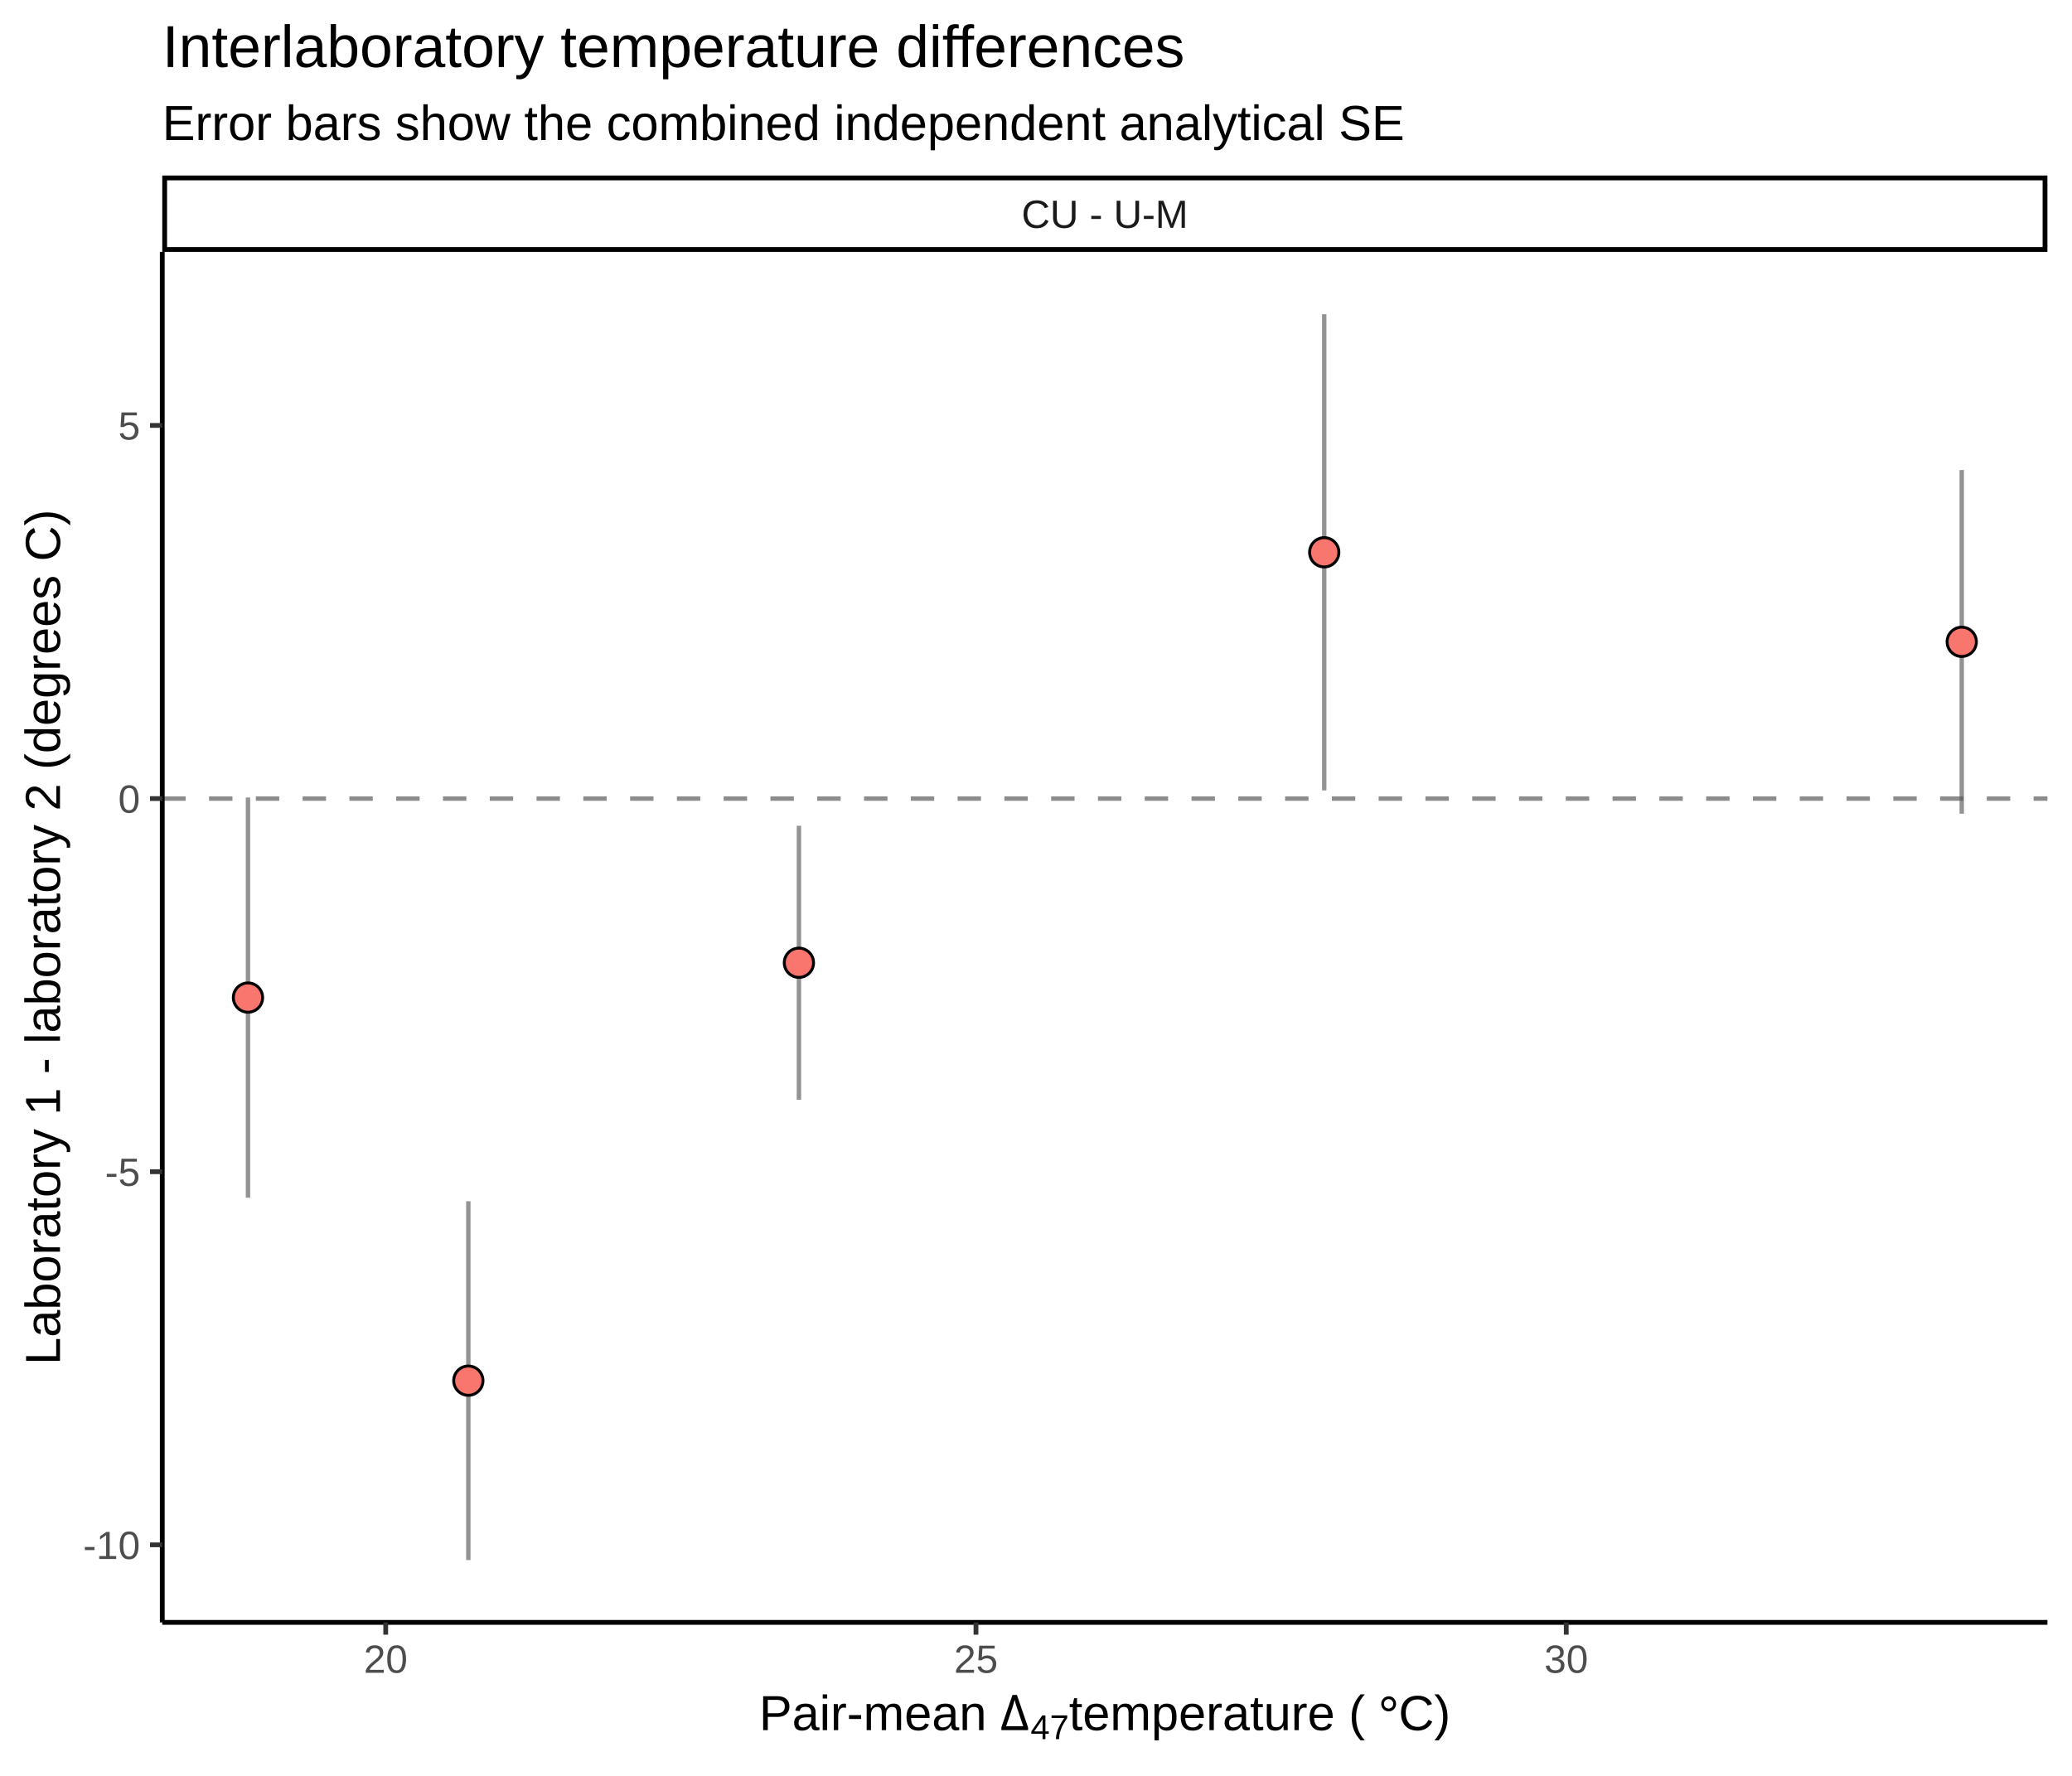
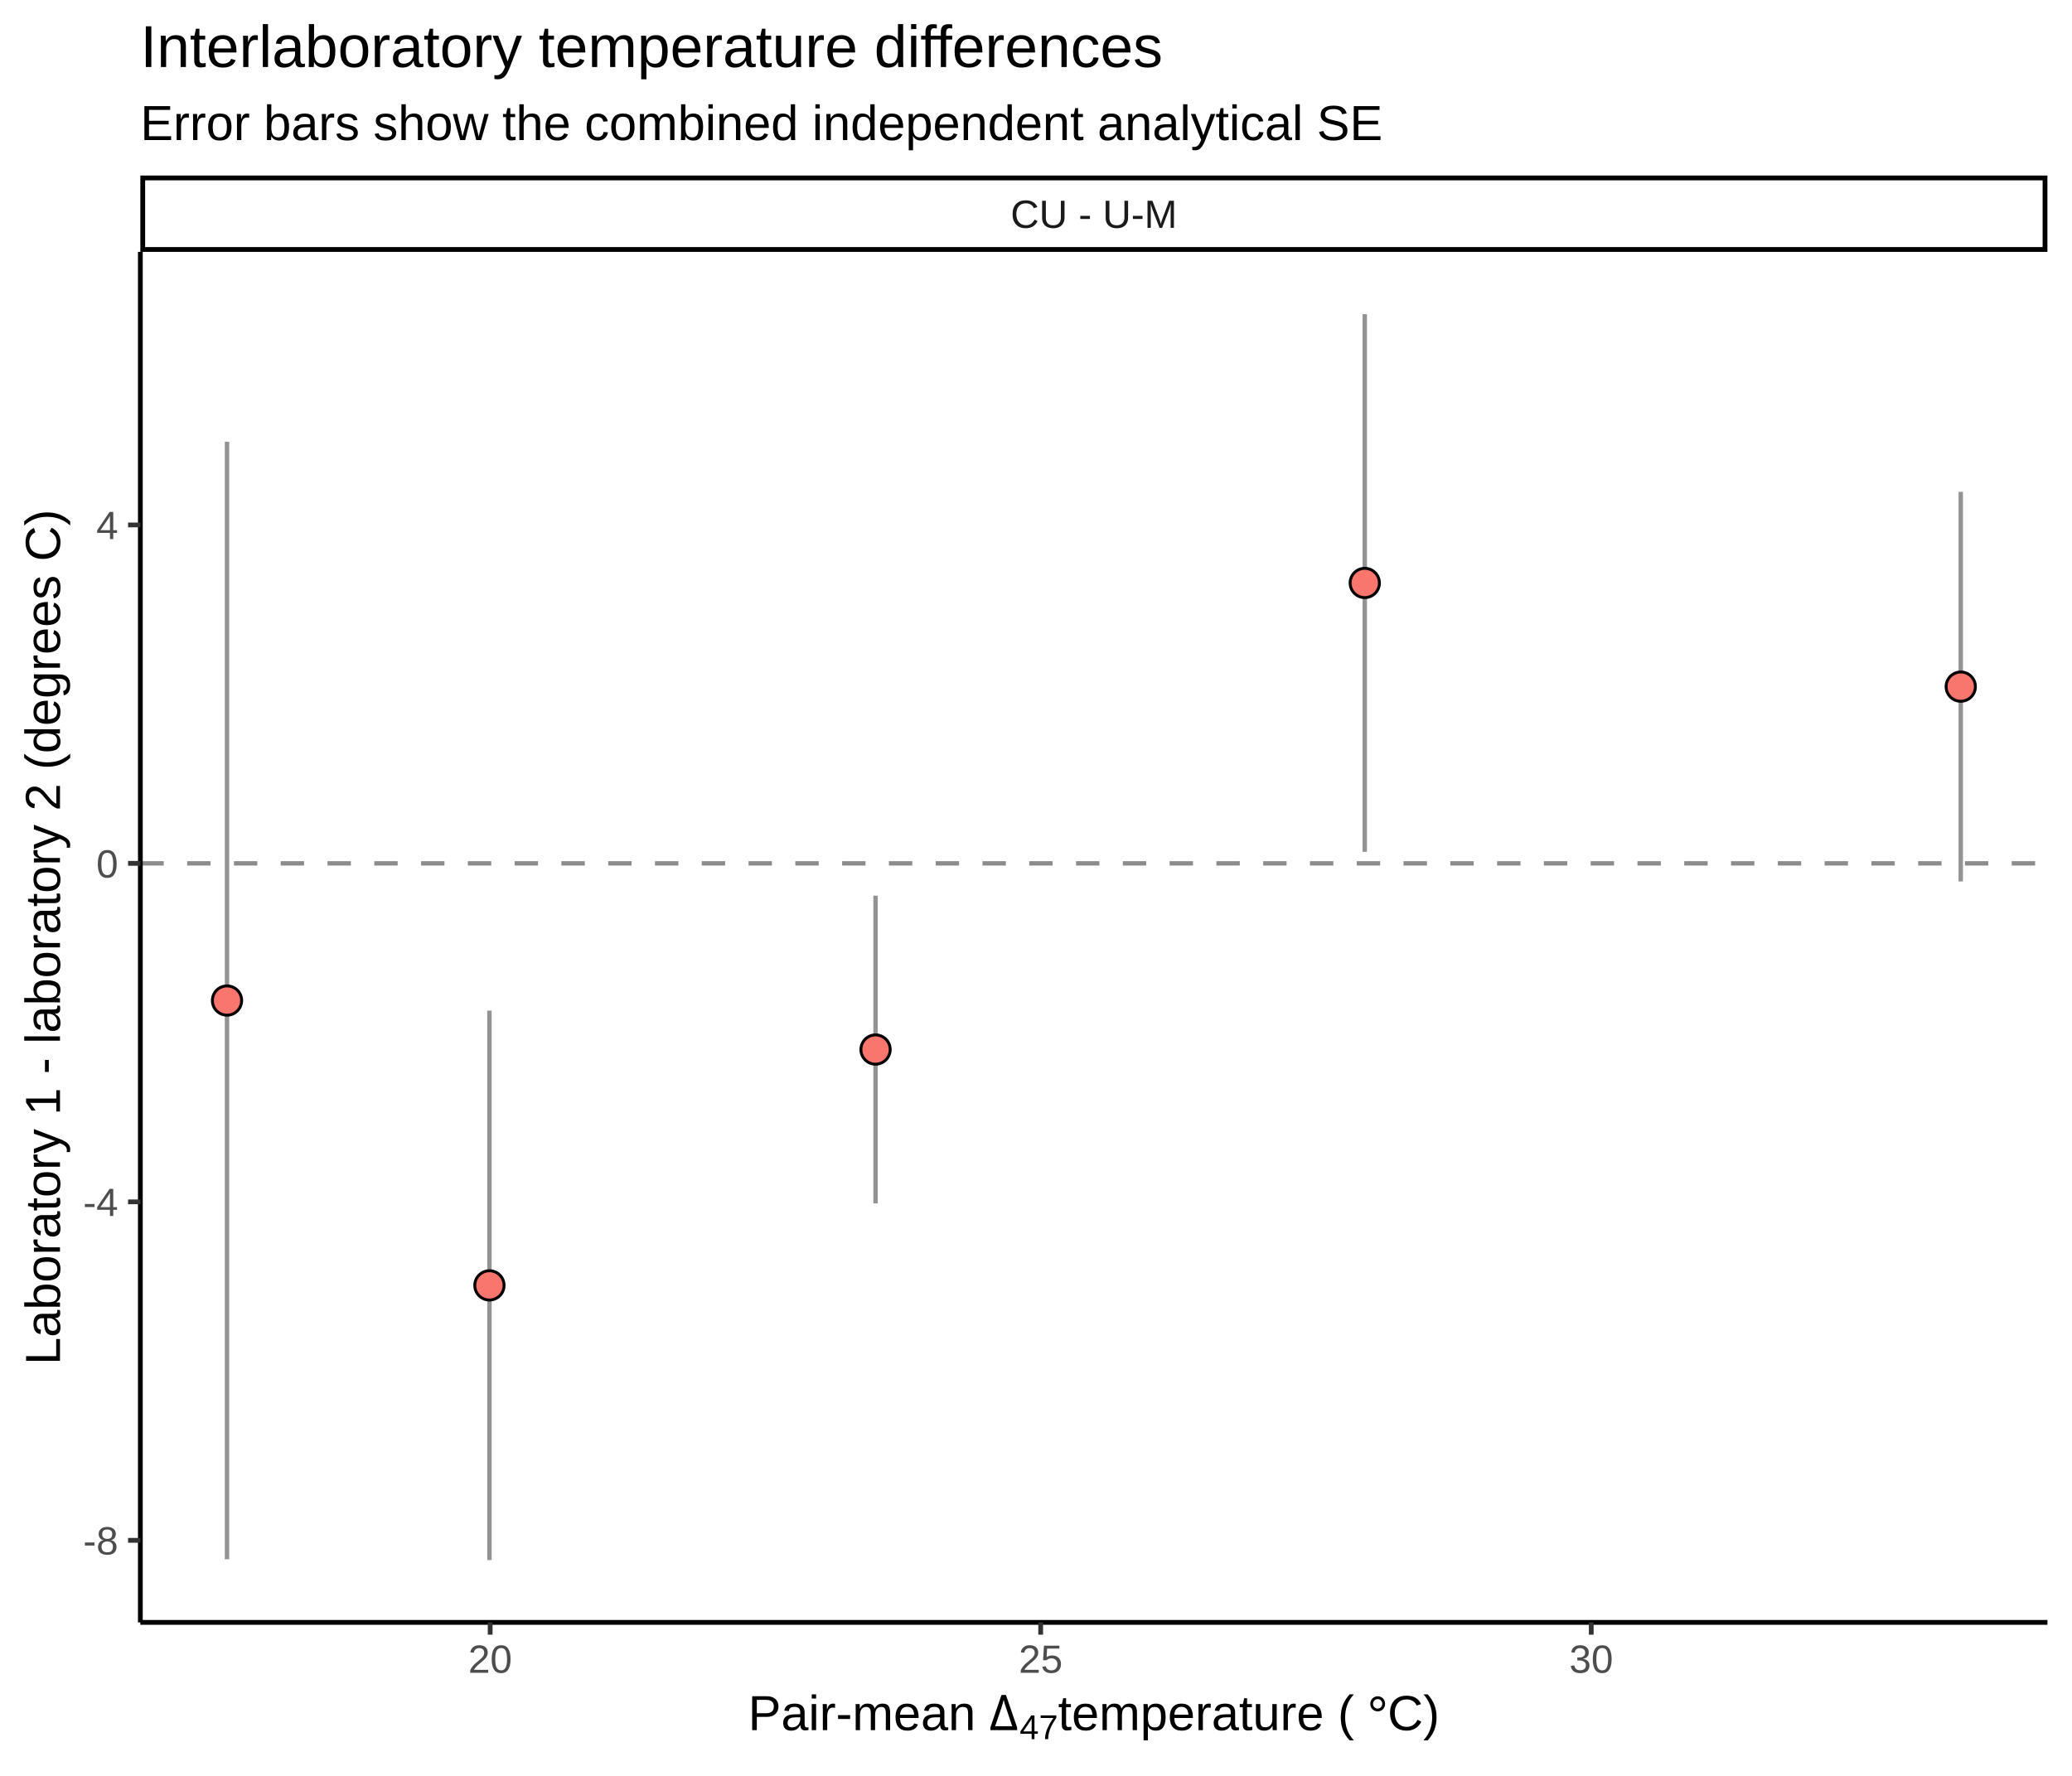
<svg xmlns="http://www.w3.org/2000/svg" class="svglite" width="504.00pt" height="432.00pt" viewBox="0 0 504.00 432.00">
  <defs>
    <style type="text/css">
    .svglite line, .svglite polyline, .svglite polygon, .svglite path, .svglite rect, .svglite circle {
      fill: none;
      stroke: #000000;
      stroke-linecap: round;
      stroke-linejoin: round;
      stroke-miterlimit: 10.00;
    }
    .svglite text {
      white-space: pre;
    }
  </style>
  </defs>
  <rect width="100%" height="100%" style="stroke: none; fill: #FFFFFF;" />
  <defs>
    <clipPath id="cpMC4wMHw1MDQuMDB8MC4wMHw0MzIuMDA=">
      <rect x="0.00" y="0.00" width="504.00" height="432.00" />
    </clipPath>
  </defs>
  <g clip-path="url(#cpMC4wMHw1MDQuMDB8MC4wMHw0MzIuMDA=)">
-     <rect x="-0" y="0.00" width="504.00" height="432.00" style="stroke-width: 1.16; stroke: #FFFFFF; fill: #FFFFFF;" />
+     <rect x="0.00" y="0.00" width="504.00" height="432.00" style="stroke-width: 1.16; stroke: #FFFFFF; fill: #FFFFFF;" />
  </g>
  <defs>
-     <clipPath id="cpMzkuNDd8NDk4LjAyfDYxLjI3fDM5NC42Ng==">
-       <rect x="39.47" y="61.27" width="458.55" height="333.38" />
+     <clipPath id="cpMzQuMTR8NDk4LjAyfDYxLjI3fDM5NC42Ng==">
+       <rect x="34.14" y="61.27" width="463.88" height="333.38" />
    </clipPath>
  </defs>
-   <g clip-path="url(#cpMzkuNDd8NDk4LjAyfDYxLjI3fDM5NC42Ng==)">
-     <rect x="39.47" y="61.27" width="458.55" height="333.38" style="stroke-width: 1.16; stroke: none; fill: #FFFFFF;" />
-     <line x1="39.47" y1="194.26" x2="498.02" y2="194.26" style="stroke-width: 1.07; stroke: #8C8C8C; stroke-dasharray: 5.69,5.69; stroke-linecap: butt;" />
-     <polyline points="113.92,292.21 113.92,292.21 " style="stroke-width: 1.07; stroke: #595959; stroke-opacity: 0.65; stroke-linecap: butt;" />
-     <polyline points="113.92,292.21 113.92,379.50 " style="stroke-width: 1.07; stroke: #595959; stroke-opacity: 0.65; stroke-linecap: butt;" />
-     <polyline points="113.92,379.50 113.92,379.50 " style="stroke-width: 1.07; stroke: #595959; stroke-opacity: 0.65; stroke-linecap: butt;" />
-     <polyline points="322.11,76.43 322.11,76.43 " style="stroke-width: 1.07; stroke: #595959; stroke-opacity: 0.65; stroke-linecap: butt;" />
-     <polyline points="322.11,76.43 322.11,192.27 " style="stroke-width: 1.07; stroke: #595959; stroke-opacity: 0.65; stroke-linecap: butt;" />
-     <polyline points="322.11,192.27 322.11,192.27 " style="stroke-width: 1.07; stroke: #595959; stroke-opacity: 0.65; stroke-linecap: butt;" />
-     <polyline points="60.32,193.99 60.32,193.99 " style="stroke-width: 1.07; stroke: #595959; stroke-opacity: 0.65; stroke-linecap: butt;" />
-     <polyline points="60.32,193.99 60.32,291.35 " style="stroke-width: 1.07; stroke: #595959; stroke-opacity: 0.65; stroke-linecap: butt;" />
-     <polyline points="60.32,291.35 60.32,291.35 " style="stroke-width: 1.07; stroke: #595959; stroke-opacity: 0.65; stroke-linecap: butt;" />
-     <polyline points="194.33,200.87 194.33,200.87 " style="stroke-width: 1.07; stroke: #595959; stroke-opacity: 0.65; stroke-linecap: butt;" />
-     <polyline points="194.33,200.87 194.33,267.52 " style="stroke-width: 1.07; stroke: #595959; stroke-opacity: 0.65; stroke-linecap: butt;" />
-     <polyline points="194.33,267.52 194.33,267.52 " style="stroke-width: 1.07; stroke: #595959; stroke-opacity: 0.65; stroke-linecap: butt;" />
-     <polyline points="477.18,114.33 477.18,114.33 " style="stroke-width: 1.07; stroke: #595959; stroke-opacity: 0.65; stroke-linecap: butt;" />
-     <polyline points="477.18,114.33 477.18,197.94 " style="stroke-width: 1.07; stroke: #595959; stroke-opacity: 0.65; stroke-linecap: butt;" />
-     <polyline points="477.18,197.94 477.18,197.94 " style="stroke-width: 1.07; stroke: #595959; stroke-opacity: 0.65; stroke-linecap: butt;" />
-     <circle cx="113.92" cy="335.86" r="3.56" style="stroke-width: 0.71; fill: #F8766D;" />
-     <circle cx="322.11" cy="134.35" r="3.56" style="stroke-width: 0.71; fill: #F8766D;" />
-     <circle cx="60.32" cy="242.67" r="3.56" style="stroke-width: 0.71; fill: #F8766D;" />
-     <circle cx="194.33" cy="234.20" r="3.56" style="stroke-width: 0.71; fill: #F8766D;" />
-     <circle cx="477.18" cy="156.13" r="3.56" style="stroke-width: 0.71; fill: #F8766D;" />
+   <g clip-path="url(#cpMzQuMTR8NDk4LjAyfDYxLjI3fDM5NC42Ng==)">
+     <rect x="34.14" y="61.27" width="463.88" height="333.38" style="stroke-width: 1.16; stroke: none; fill: #FFFFFF;" />
+     <line x1="34.14" y1="210.02" x2="498.02" y2="210.02" style="stroke-width: 1.07; stroke: #8C8C8C; stroke-dasharray: 5.69,5.69; stroke-linecap: butt;" />
+     <polyline points="119.05,245.85 119.05,245.85 " style="stroke-width: 1.07; stroke: #595959; stroke-opacity: 0.65; stroke-linecap: butt;" />
+     <polyline points="119.05,245.85 119.05,379.50 " style="stroke-width: 1.07; stroke: #595959; stroke-opacity: 0.65; stroke-linecap: butt;" />
+     <polyline points="119.05,379.50 119.05,379.50 " style="stroke-width: 1.07; stroke: #595959; stroke-opacity: 0.65; stroke-linecap: butt;" />
+     <polyline points="331.97,76.43 331.97,76.43 " style="stroke-width: 1.07; stroke: #595959; stroke-opacity: 0.65; stroke-linecap: butt;" />
+     <polyline points="331.97,76.43 331.97,207.20 " style="stroke-width: 1.07; stroke: #595959; stroke-opacity: 0.65; stroke-linecap: butt;" />
+     <polyline points="331.97,207.20 331.97,207.20 " style="stroke-width: 1.07; stroke: #595959; stroke-opacity: 0.65; stroke-linecap: butt;" />
+     <polyline points="212.97,217.88 212.97,217.88 " style="stroke-width: 1.07; stroke: #595959; stroke-opacity: 0.65; stroke-linecap: butt;" />
+     <polyline points="212.97,217.88 212.97,292.75 " style="stroke-width: 1.07; stroke: #595959; stroke-opacity: 0.65; stroke-linecap: butt;" />
+     <polyline points="212.97,292.75 212.97,292.75 " style="stroke-width: 1.07; stroke: #595959; stroke-opacity: 0.65; stroke-linecap: butt;" />
+     <polyline points="476.94,119.64 476.94,119.64 " style="stroke-width: 1.07; stroke: #595959; stroke-opacity: 0.65; stroke-linecap: butt;" />
+     <polyline points="476.94,119.64 476.94,214.42 " style="stroke-width: 1.07; stroke: #595959; stroke-opacity: 0.65; stroke-linecap: butt;" />
+     <polyline points="476.94,214.42 476.94,214.42 " style="stroke-width: 1.07; stroke: #595959; stroke-opacity: 0.65; stroke-linecap: butt;" />
+     <polyline points="55.22,107.47 55.22,107.47 " style="stroke-width: 1.07; stroke: #595959; stroke-opacity: 0.65; stroke-linecap: butt;" />
+     <polyline points="55.22,107.47 55.22,379.30 " style="stroke-width: 1.07; stroke: #595959; stroke-opacity: 0.65; stroke-linecap: butt;" />
+     <polyline points="55.22,379.30 55.22,379.30 " style="stroke-width: 1.07; stroke: #595959; stroke-opacity: 0.65; stroke-linecap: butt;" />
+     <circle cx="119.05" cy="312.68" r="3.56" style="stroke-width: 0.71; fill: #F8766D;" />
+     <circle cx="331.97" cy="141.81" r="3.56" style="stroke-width: 0.71; fill: #F8766D;" />
+     <circle cx="212.97" cy="255.31" r="3.56" style="stroke-width: 0.71; fill: #F8766D;" />
+     <circle cx="476.94" cy="167.03" r="3.56" style="stroke-width: 0.71; fill: #F8766D;" />
+     <circle cx="55.22" cy="243.39" r="3.56" style="stroke-width: 0.71; fill: #F8766D;" />
  </g>
  <g clip-path="url(#cpMC4wMHw1MDQuMDB8MC4wMHw0MzIuMDA=)">
</g>
  <defs>
-     <clipPath id="cpMzkuNDd8NDk4LjAyfDQyLjcwfDYxLjI3">
-       <rect x="39.47" y="42.70" width="458.55" height="18.57" />
+     <clipPath id="cpMzQuMTR8NDk4LjAyfDQyLjcwfDYxLjI3">
+       <rect x="34.14" y="42.70" width="463.88" height="18.57" />
    </clipPath>
  </defs>
-   <g clip-path="url(#cpMzkuNDd8NDk4LjAyfDQyLjcwfDYxLjI3)">
-     <rect x="39.47" y="42.70" width="458.55" height="18.57" style="stroke-width: 2.33; fill: #FFFFFF;" />
-     <text x="268.75" y="55.43" text-anchor="middle" style="font-size: 9.60px;fill: #1A1A1A; font-family: &quot;Arial&quot;;" textLength="40.49px" lengthAdjust="spacingAndGlyphs">CU - U-M</text>
+   <g clip-path="url(#cpMzQuMTR8NDk4LjAyfDQyLjcwfDYxLjI3)">
+     <rect x="34.14" y="42.70" width="463.88" height="18.57" style="stroke-width: 2.33; fill: #FFFFFF;" />
+     <text x="266.08" y="55.43" text-anchor="middle" style="font-size: 9.60px;fill: #1A1A1A; font-family: &quot;Arial&quot;;" textLength="40.49px" lengthAdjust="spacingAndGlyphs">CU - U-M</text>
  </g>
  <g clip-path="url(#cpMC4wMHw1MDQuMDB8MC4wMHw0MzIuMDA=)">
-     <polyline points="39.47,394.66 498.02,394.66 " style="stroke-width: 1.16; stroke-linecap: butt;" />
-     <polyline points="93.82,397.65 93.82,394.66 " style="stroke-width: 1.16; stroke: #333333; stroke-linecap: butt;" />
-     <polyline points="237.40,397.65 237.40,394.66 " style="stroke-width: 1.16; stroke: #333333; stroke-linecap: butt;" />
-     <polyline points="380.98,397.65 380.98,394.66 " style="stroke-width: 1.16; stroke: #333333; stroke-linecap: butt;" />
-     <text x="93.82" y="406.92" text-anchor="middle" style="font-size: 9.60px;fill: #4D4D4D; font-family: &quot;Arial&quot;;" textLength="10.67px" lengthAdjust="spacingAndGlyphs">20</text>
-     <text x="237.40" y="406.92" text-anchor="middle" style="font-size: 9.60px;fill: #4D4D4D; font-family: &quot;Arial&quot;;" textLength="10.67px" lengthAdjust="spacingAndGlyphs">25</text>
-     <text x="380.98" y="406.92" text-anchor="middle" style="font-size: 9.60px;fill: #4D4D4D; font-family: &quot;Arial&quot;;" textLength="10.67px" lengthAdjust="spacingAndGlyphs">30</text>
-     <polyline points="39.47,394.66 39.47,61.27 " style="stroke-width: 1.16; stroke-linecap: butt;" />
-     <text x="34.09" y="379.24" text-anchor="end" style="font-size: 9.60px;fill: #4D4D4D; font-family: &quot;Arial&quot;;" textLength="13.87px" lengthAdjust="spacingAndGlyphs">-10</text>
-     <text x="34.09" y="288.47" text-anchor="end" style="font-size: 9.60px;fill: #4D4D4D; font-family: &quot;Arial&quot;;" textLength="8.53px" lengthAdjust="spacingAndGlyphs">-5</text>
-     <text x="34.09" y="197.70" text-anchor="end" style="font-size: 9.60px;fill: #4D4D4D; font-family: &quot;Arial&quot;;" textLength="5.34px" lengthAdjust="spacingAndGlyphs">0</text>
-     <text x="34.09" y="106.93" text-anchor="end" style="font-size: 9.60px;fill: #4D4D4D; font-family: &quot;Arial&quot;;" textLength="5.34px" lengthAdjust="spacingAndGlyphs">5</text>
-     <polyline points="36.49,375.80 39.47,375.80 " style="stroke-width: 1.16; stroke: #333333; stroke-linecap: butt;" />
-     <polyline points="36.49,285.03 39.47,285.03 " style="stroke-width: 1.16; stroke: #333333; stroke-linecap: butt;" />
-     <polyline points="36.49,194.26 39.47,194.26 " style="stroke-width: 1.16; stroke: #333333; stroke-linecap: butt;" />
-     <polyline points="36.49,103.49 39.47,103.49 " style="stroke-width: 1.16; stroke: #333333; stroke-linecap: butt;" />
-     <text x="184.65" y="420.87" style="font-size: 12.00px; font-family: &quot;Arial&quot;;" textLength="58.69px" lengthAdjust="spacingAndGlyphs">Pair-mean </text>
-     <text x="243.34" y="420.87" style="font-size: 12.00px; font-family: &quot;Symbol&quot;;" textLength="7.34px" lengthAdjust="spacingAndGlyphs">Δ</text>
-     <text x="250.68" y="423.07" style="font-size: 8.40px; font-family: &quot;Arial&quot;;" textLength="9.33px" lengthAdjust="spacingAndGlyphs">47</text>
-     <text x="260.01" y="420.87" style="font-size: 12.00px; font-family: &quot;Arial&quot;;" textLength="75.36px" lengthAdjust="spacingAndGlyphs"> temperature (</text>
-     <text x="335.38" y="420.87" style="font-size: 12.00px; font-family: &quot;Symbol&quot;;" textLength="4.80px" lengthAdjust="spacingAndGlyphs">°</text>
-     <text x="340.18" y="420.87" style="font-size: 12.00px; font-family: &quot;Arial&quot;;" textLength="12.66px" lengthAdjust="spacingAndGlyphs">C)</text>
+     <polyline points="34.14,394.66 498.02,394.66 " style="stroke-width: 1.16; stroke-linecap: butt;" />
+     <polyline points="119.23,397.65 119.23,394.66 " style="stroke-width: 1.16; stroke: #333333; stroke-linecap: butt;" />
+     <polyline points="253.14,397.65 253.14,394.66 " style="stroke-width: 1.16; stroke: #333333; stroke-linecap: butt;" />
+     <polyline points="387.06,397.65 387.06,394.66 " style="stroke-width: 1.16; stroke: #333333; stroke-linecap: butt;" />
+     <text x="119.23" y="406.92" text-anchor="middle" style="font-size: 9.60px;fill: #4D4D4D; font-family: &quot;Arial&quot;;" textLength="10.67px" lengthAdjust="spacingAndGlyphs">20</text>
+     <text x="253.14" y="406.92" text-anchor="middle" style="font-size: 9.60px;fill: #4D4D4D; font-family: &quot;Arial&quot;;" textLength="10.67px" lengthAdjust="spacingAndGlyphs">25</text>
+     <text x="387.06" y="406.92" text-anchor="middle" style="font-size: 9.60px;fill: #4D4D4D; font-family: &quot;Arial&quot;;" textLength="10.67px" lengthAdjust="spacingAndGlyphs">30</text>
+     <polyline points="34.14,394.66 34.14,61.27 " style="stroke-width: 1.16; stroke-linecap: butt;" />
+     <text x="28.76" y="378.14" text-anchor="end" style="font-size: 9.60px;fill: #4D4D4D; font-family: &quot;Arial&quot;;" textLength="8.53px" lengthAdjust="spacingAndGlyphs">-8</text>
+     <text x="28.76" y="295.80" text-anchor="end" style="font-size: 9.60px;fill: #4D4D4D; font-family: &quot;Arial&quot;;" textLength="8.53px" lengthAdjust="spacingAndGlyphs">-4</text>
+     <text x="28.76" y="213.47" text-anchor="end" style="font-size: 9.60px;fill: #4D4D4D; font-family: &quot;Arial&quot;;" textLength="5.34px" lengthAdjust="spacingAndGlyphs">0</text>
+     <text x="28.76" y="131.13" text-anchor="end" style="font-size: 9.60px;fill: #4D4D4D; font-family: &quot;Arial&quot;;" textLength="5.34px" lengthAdjust="spacingAndGlyphs">4</text>
+     <polyline points="31.15,374.70 34.14,374.70 " style="stroke-width: 1.16; stroke: #333333; stroke-linecap: butt;" />
+     <polyline points="31.15,292.36 34.14,292.36 " style="stroke-width: 1.16; stroke: #333333; stroke-linecap: butt;" />
+     <polyline points="31.15,210.02 34.14,210.02 " style="stroke-width: 1.16; stroke: #333333; stroke-linecap: butt;" />
+     <polyline points="31.15,127.69 34.14,127.69 " style="stroke-width: 1.16; stroke: #333333; stroke-linecap: butt;" />
+     <text x="181.98" y="420.87" style="font-size: 12.00px; font-family: &quot;Arial&quot;;" textLength="58.69px" lengthAdjust="spacingAndGlyphs">Pair-mean </text>
+     <text x="240.67" y="420.87" style="font-size: 12.00px; font-family: &quot;Symbol&quot;;" textLength="7.34px" lengthAdjust="spacingAndGlyphs">Δ</text>
+     <text x="248.02" y="423.07" style="font-size: 8.40px; font-family: &quot;Arial&quot;;" textLength="9.33px" lengthAdjust="spacingAndGlyphs">47</text>
+     <text x="257.35" y="420.87" style="font-size: 12.00px; font-family: &quot;Arial&quot;;" textLength="75.36px" lengthAdjust="spacingAndGlyphs"> temperature (</text>
+     <text x="332.71" y="420.87" style="font-size: 12.00px; font-family: &quot;Symbol&quot;;" textLength="4.80px" lengthAdjust="spacingAndGlyphs">°</text>
+     <text x="337.51" y="420.87" style="font-size: 12.00px; font-family: &quot;Arial&quot;;" textLength="12.66px" lengthAdjust="spacingAndGlyphs">C)</text>
    <text transform="translate(14.59,227.96) rotate(-90)" text-anchor="middle" style="font-size: 12.00px; font-family: &quot;Arial&quot;;" textLength="208.10px" lengthAdjust="spacingAndGlyphs">Laboratory 1 - laboratory 2 (degrees C)</text>
-     <text x="39.47" y="34.07" style="font-size: 12.00px; font-family: &quot;Arial&quot;;" textLength="302.17px" lengthAdjust="spacingAndGlyphs">Error bars show the combined independent analytical SE</text>
-     <text x="39.47" y="16.30" style="font-size: 14.40px; font-family: &quot;Arial&quot;;" textLength="248.81px" lengthAdjust="spacingAndGlyphs">Interlaboratory temperature differences</text>
+     <text x="34.14" y="34.07" style="font-size: 12.00px; font-family: &quot;Arial&quot;;" textLength="302.17px" lengthAdjust="spacingAndGlyphs">Error bars show the combined independent analytical SE</text>
+     <text x="34.14" y="16.30" style="font-size: 14.40px; font-family: &quot;Arial&quot;;" textLength="248.81px" lengthAdjust="spacingAndGlyphs">Interlaboratory temperature differences</text>
  </g>
</svg>
